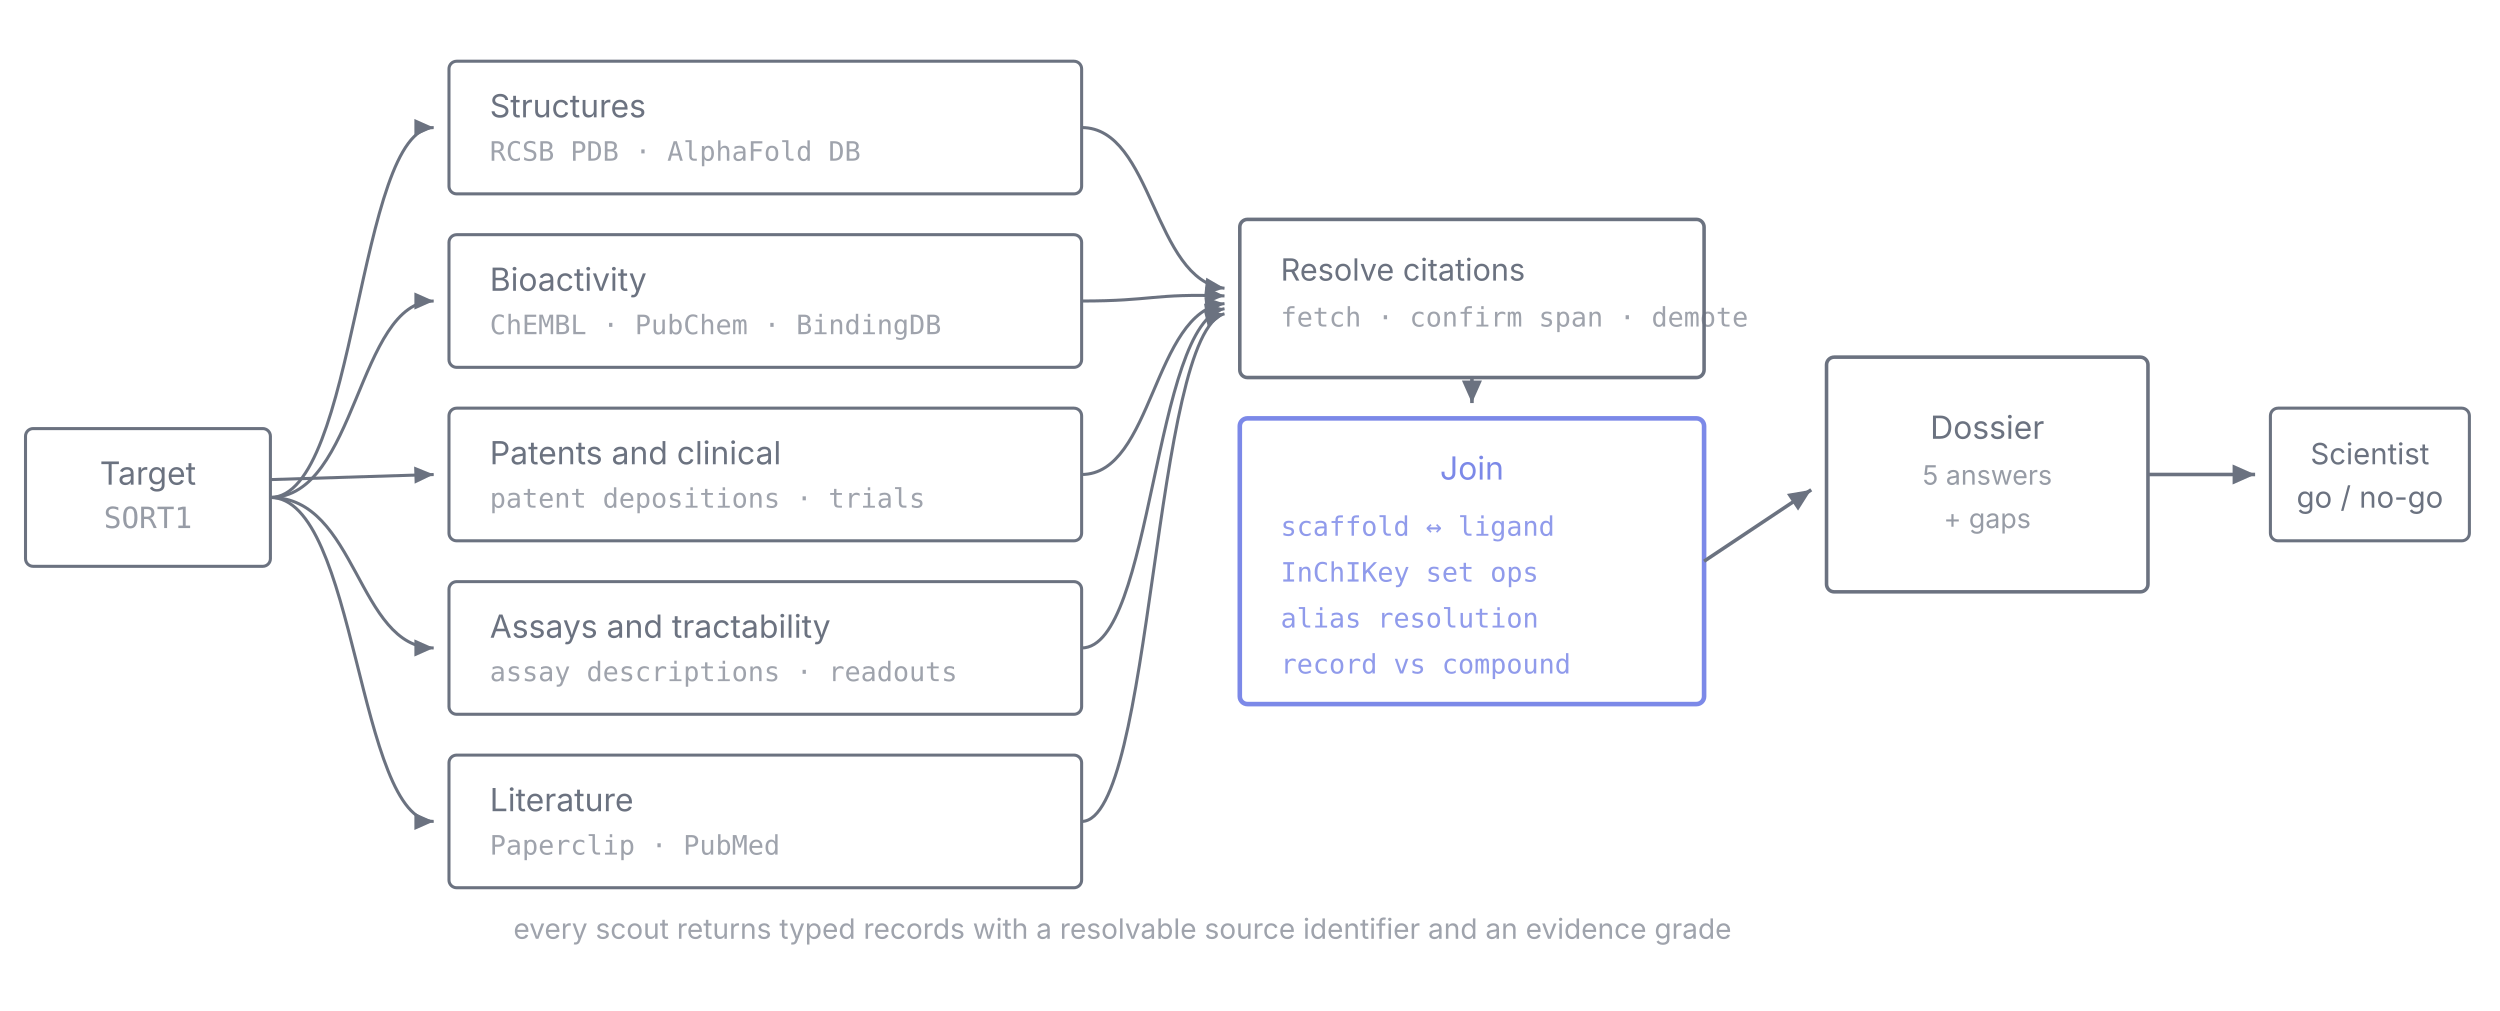
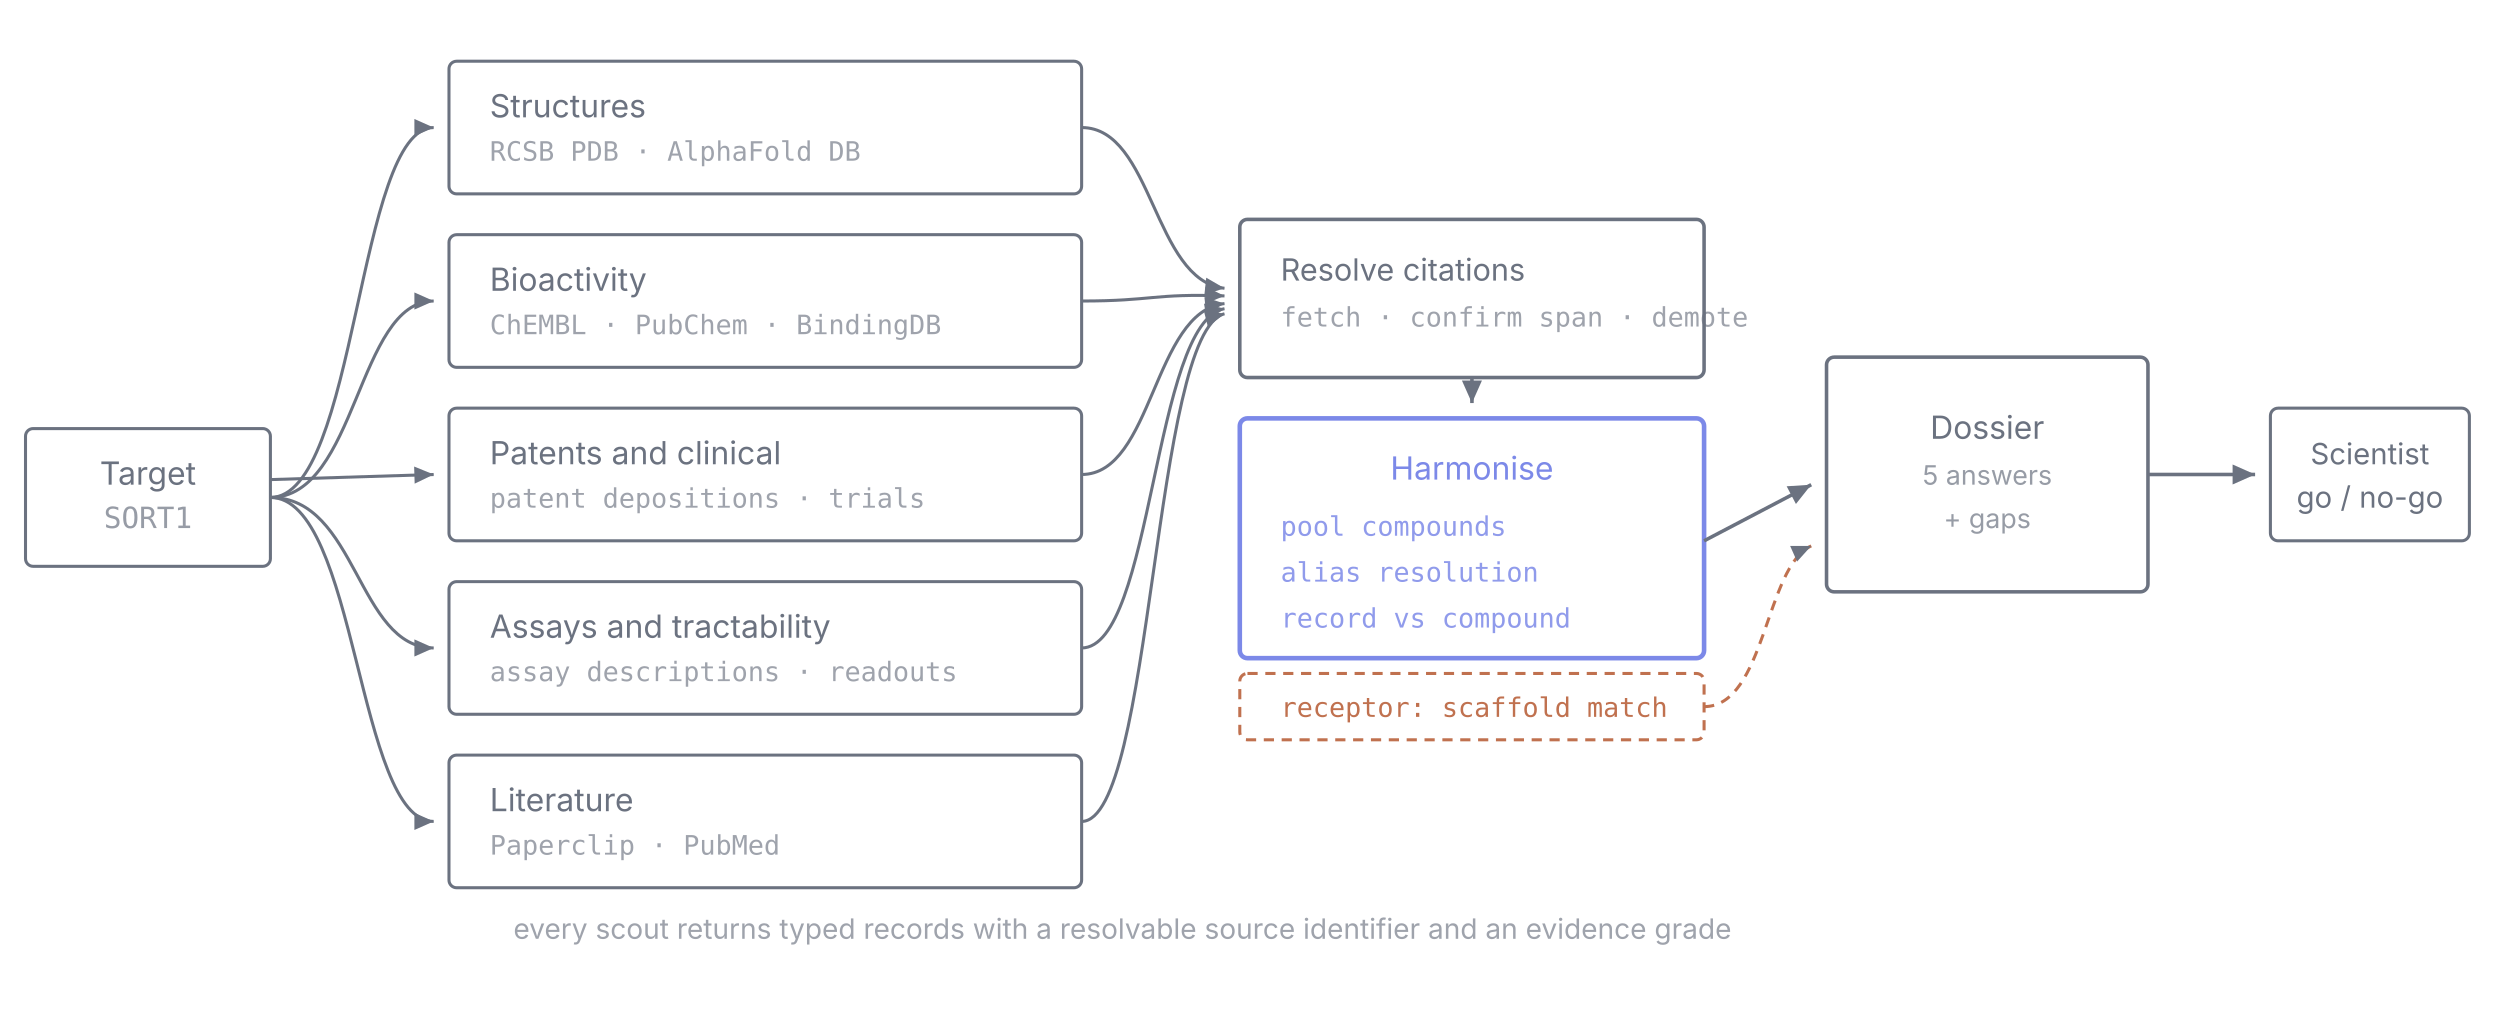
- <svg xmlns="http://www.w3.org/2000/svg" width="980" height="396" viewBox="0 0 980 396" role="img" aria-label="A target identifier fans out to five scouts bound to specific databases; their structured findings pass through a join stage that cross-references them, producing a dossier on which a scientist makes a go or no-go decision.">
+ <svg xmlns="http://www.w3.org/2000/svg" width="980" height="396" viewBox="0 0 980 396" role="img" aria-label="A target identifier fans out to five scouts bound to specific databases; their structured findings pass through a harmonisation stage that reconciles them, producing a dossier on which a scientist makes a go or no-go decision.">
  <defs>
    <marker id="a1" viewBox="0 0 10 10" refX="9" refY="5" markerWidth="7" markerHeight="7" orient="auto-start-reverse">
      <path d="M0,1 L9,5 L0,9 z" fill="#6B7280" />
    </marker>
    <marker id="a2" viewBox="0 0 10 10" refX="9" refY="5" markerWidth="7" markerHeight="7" orient="auto-start-reverse">
      <path d="M0,1 L9,5 L0,9 z" fill="#7C89E8" />
    </marker>
  </defs>
  <g font-family="ui-sans-serif, -apple-system, sans-serif" font-size="12.5" fill="#6B7280">
    <rect x="10" y="168" width="96" height="54" rx="3" fill="none" stroke="#6B7280" stroke-width="1.2" />
    <text x="58" y="190" text-anchor="middle">Target</text>
    <text x="58" y="207" text-anchor="middle" font-family="ui-monospace, Menlo, monospace" font-size="11.5" opacity=".7">SORT1</text>
    <g>
      <rect x="176" y="24" width="248" height="52" rx="3" fill="none" stroke="#6B7280" stroke-width="1.2" />
      <text x="192" y="46">Structures</text>
      <text x="192" y="63" font-size="10.5" opacity=".65" font-family="ui-monospace, Menlo, monospace">RCSB PDB · AlphaFold DB</text>
      <rect x="176" y="92" width="248" height="52" rx="3" fill="none" stroke="#6B7280" stroke-width="1.2" />
      <text x="192" y="114">Bioactivity</text>
      <text x="192" y="131" font-size="10.5" opacity=".65" font-family="ui-monospace, Menlo, monospace">ChEMBL · PubChem · BindingDB</text>
      <rect x="176" y="160" width="248" height="52" rx="3" fill="none" stroke="#6B7280" stroke-width="1.2" />
      <text x="192" y="182">Patents and clinical</text>
      <text x="192" y="199" font-size="10.5" opacity=".65" font-family="ui-monospace, Menlo, monospace">patent depositions · trials</text>
      <rect x="176" y="228" width="248" height="52" rx="3" fill="none" stroke="#6B7280" stroke-width="1.2" />
      <text x="192" y="250">Assays and tractability</text>
      <text x="192" y="267" font-size="10.5" opacity=".65" font-family="ui-monospace, Menlo, monospace">assay descriptions · readouts</text>
      <rect x="176" y="296" width="248" height="52" rx="3" fill="none" stroke="#6B7280" stroke-width="1.2" />
      <text x="192" y="318">Literature</text>
      <text x="192" y="335" font-size="10.5" opacity=".65" font-family="ui-monospace, Menlo, monospace">Paperclip · PubMed</text>
    </g>
    <rect x="486" y="86" width="182" height="62" rx="3" fill="none" stroke="#6B7280" stroke-width="1.4" />
    <text x="502" y="110" font-size="12">Resolve citations</text>
    <text x="502" y="128" font-size="10.5" opacity=".65" font-family="ui-monospace, Menlo, monospace">fetch · confirm span · demote</text>
-     <rect x="486" y="164" width="182" height="112" rx="3" fill="none" stroke="#7C89E8" stroke-width="1.8" />
-     <text x="577" y="188" text-anchor="middle" fill="#7C89E8">Join</text>
+     <rect x="486" y="164" width="182" height="94" rx="3" fill="none" stroke="#7C89E8" stroke-width="1.8" />
+     <text x="577" y="188" text-anchor="middle" fill="#7C89E8">Harmonise</text>
    <g font-size="10.5" fill="#7C89E8" opacity=".85" font-family="ui-monospace, Menlo, monospace">
-       <text x="502" y="210">scaffold ↔ ligand</text>
-       <text x="502" y="228">InChIKey set ops</text>
-       <text x="502" y="246">alias resolution</text>
-       <text x="502" y="264">record vs compound</text>
+       <text x="502" y="210">pool compounds</text>
+       <text x="502" y="228">alias resolution</text>
+       <text x="502" y="246">record vs compound</text>
    </g>
+     <rect x="486" y="264" width="182" height="26" rx="3" fill="none" stroke="#C0714F" stroke-width="1.2" stroke-dasharray="4 3" />
+     <text x="502" y="281" font-size="10.5" fill="#C0714F" font-family="ui-monospace, Menlo, monospace">receptor: scaffold match</text>
    <line x1="577" y1="148" x2="577" y2="158" stroke="#6B7280" stroke-width="1.4" marker-end="url(#a1)" />
    <rect x="716" y="140" width="126" height="92" rx="3" fill="none" stroke="#6B7280" stroke-width="1.4" />
    <text x="779" y="172" text-anchor="middle">Dossier</text>
    <text x="779" y="190" text-anchor="middle" font-size="10.5" opacity=".7">5 answers</text>
    <text x="779" y="207" text-anchor="middle" font-size="10.5" opacity=".7">+ gaps</text>
    <rect x="890" y="160" width="78" height="52" rx="3" fill="none" stroke="#6B7280" stroke-width="1.2" />
    <text x="929" y="182" text-anchor="middle" font-size="11.5">Scientist</text>
    <text x="929" y="199" text-anchor="middle" font-size="11.5">go / no-go</text>
    <g stroke="#6B7280" stroke-width="1.2" fill="none" marker-end="url(#a1)">
      <path d="M106,195 C140,195 140,50 170,50" />
      <path d="M106,195 C140,195 140,118 170,118" />
      <line x1="106" y1="188" x2="170" y2="186" />
      <path d="M106,195 C140,195 140,254 170,254" />
      <path d="M106,195 C140,195 140,322 170,322" />
    </g>
    <g stroke="#6B7280" stroke-width="1.2" fill="none" marker-end="url(#a1)">
      <path d="M424,50 C452,50 452,110 480,113" />
      <path d="M424,118 C452,118 452,115 480,116" />
      <path d="M424,186 C452,186 452,122 480,119" />
      <path d="M424,254 C452,254 452,126 480,121" />
      <path d="M424,322 C452,322 452,130 480,123" />
    </g>
-     <line x1="668" y1="220" x2="710" y2="192" stroke="#6B7280" stroke-width="1.4" marker-end="url(#a1)" />
+     <line x1="668" y1="212" x2="710" y2="190" stroke="#6B7280" stroke-width="1.4" marker-end="url(#a1)" />
+     <path d="M668,277 C692,277 692,222 710,214" stroke="#C0714F" stroke-width="1.2" fill="none" stroke-dasharray="4 3" marker-end="url(#a1)" />
    <line x1="842" y1="186" x2="884" y2="186" stroke="#6B7280" stroke-width="1.4" marker-end="url(#a1)" />
    <text x="440" y="368" text-anchor="middle" font-size="11" opacity=".65">every scout returns typed records with a resolvable source identifier and an evidence grade</text>
  </g>
</svg>
